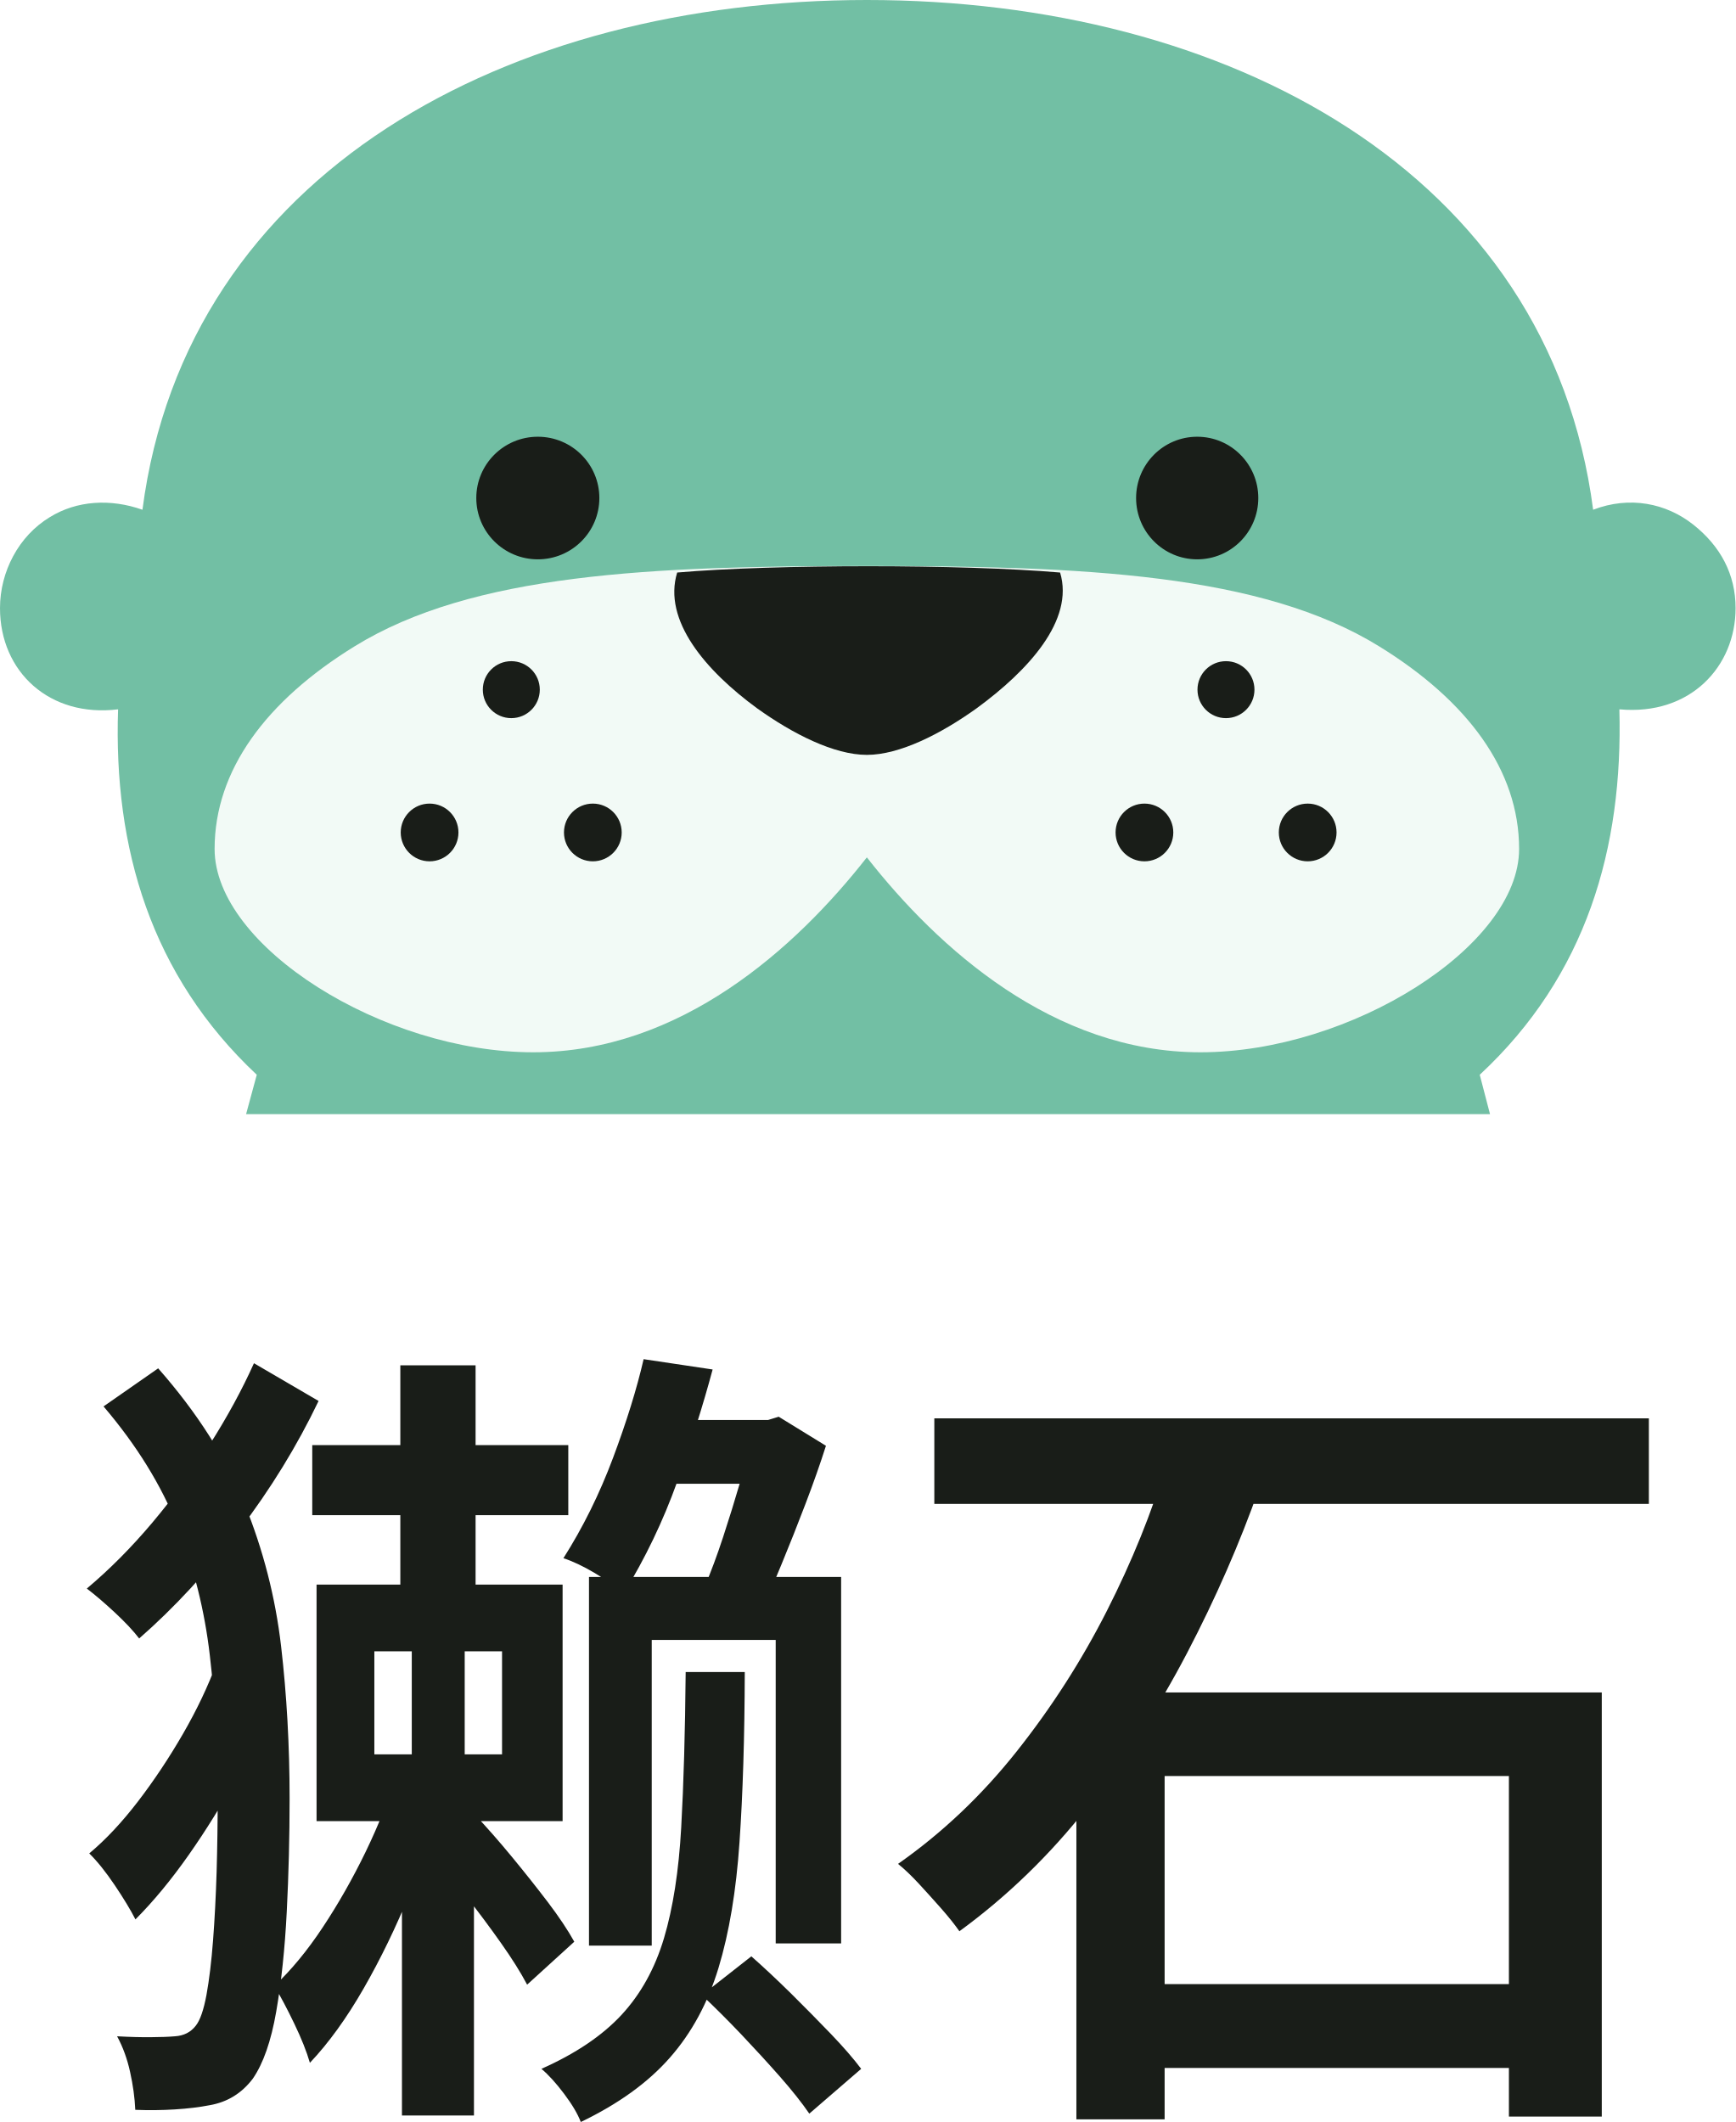
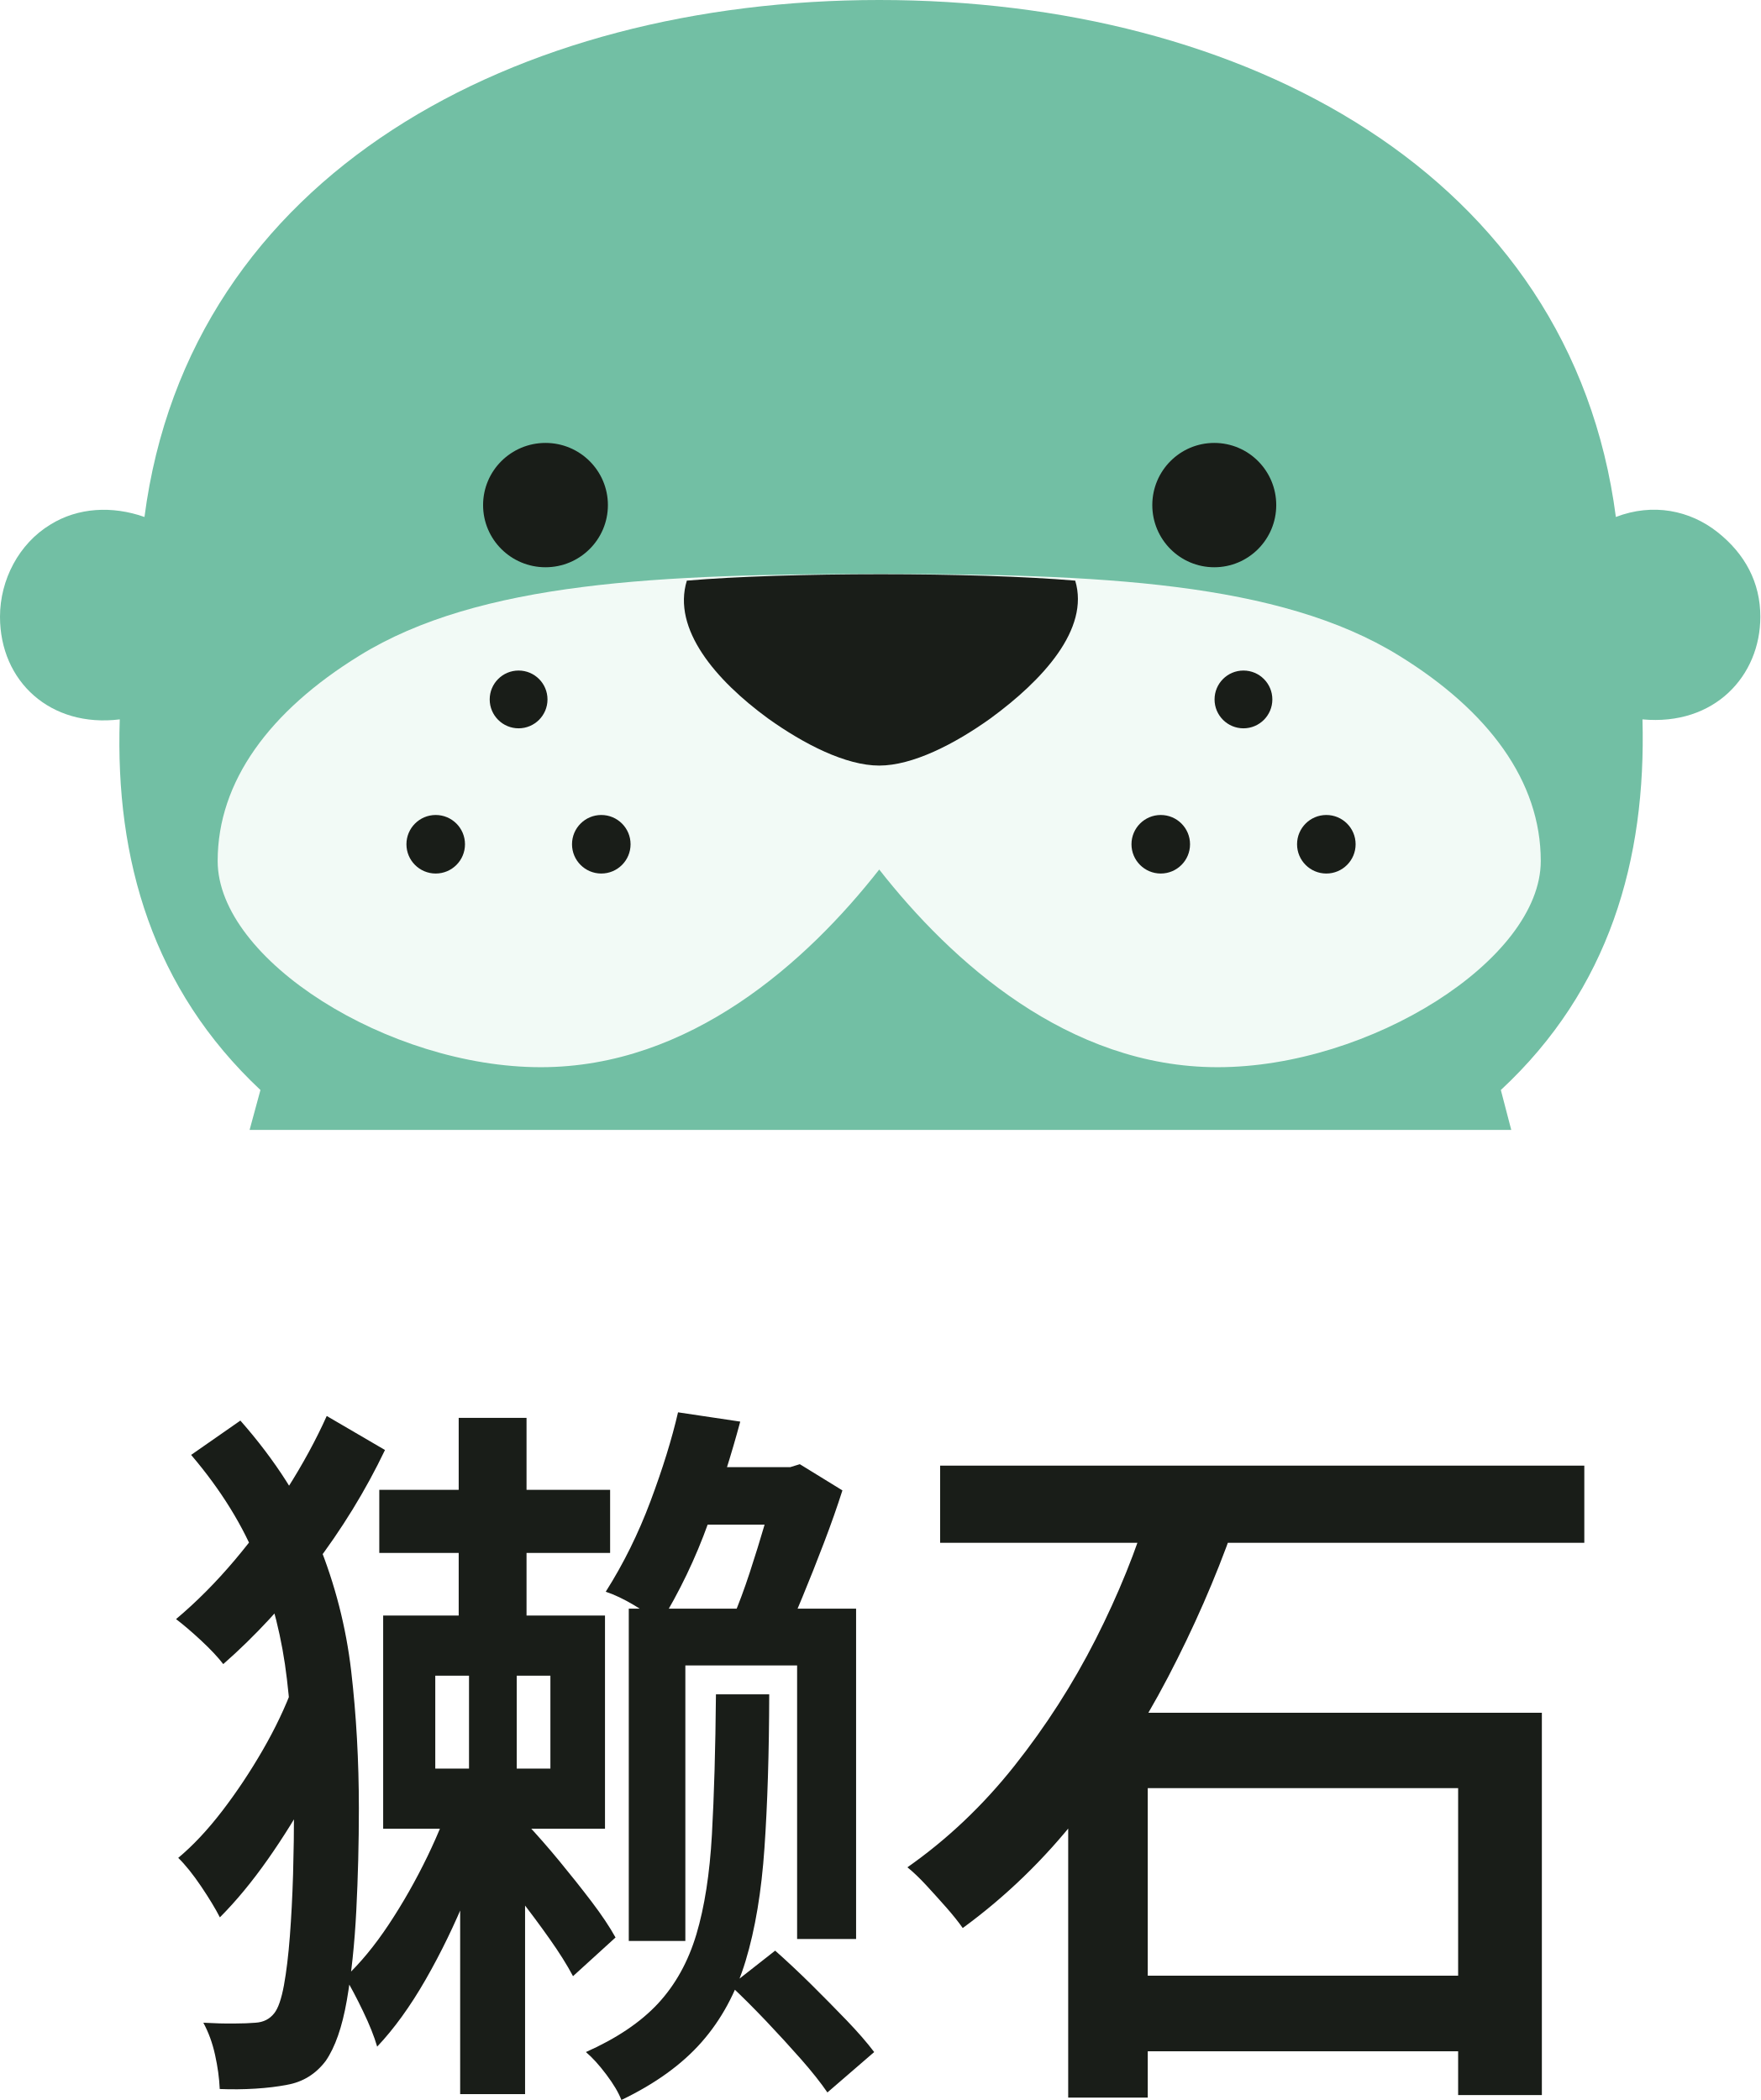
- <svg xmlns="http://www.w3.org/2000/svg" viewBox="0 0 926 1132.3">
+ <svg xmlns="http://www.w3.org/2000/svg" viewBox="0 0 926 1104.9">
  <g transform="translate(-49.5 -105.5)">
    <defs>
      <clipPath id="mark-cut">
        <rect x="0" y="0" width="1100" height="700" />
      </clipPath>
    </defs>
    <path d="m512 105.5c192 0 364 91.5 387.5 272 19.5-7.5 39-3.5 53.5 8s22.5 26.5 22.5 44.5c0 31-24 57.5-62 54 2 74-17.5 142-74.5 195 24.5 95 61 219 74 314h-801.5c13-95 49.5-219 75-314-56.5-53-76.5-121-74-195-36.5 4.5-63-20-63-54 0-19.5 10-38.5 26.5-48.5 14.5-9 32.5-10 49.5-4 23.5-180.5 195.5-272 386.5-272z" fill="#72BFA4" clip-path="url(#mark-cut)" />
    <path d="M512 407.5C627 407.5 722.5 411.5 785.5 450.5C832.5 479.5 860 516.5 860 558.5C860 610.5 770 667 690 667C611.5 667 550 611.5 512 563C474 611.5 412.5 667 334 667C254 667 164 610.5 164 558.5C164 516.5 191.5 479.5 238.5 450.5C301.5 411.5 397 407.5 512 407.5Z" fill="#F2FAF6" />
    <ellipse cx="336.45" cy="371.25" rx="32.83" ry="32.71" fill="#191D18" />
    <ellipse cx="688.25" cy="371.25" rx="32.6" ry="32.71" fill="#191D18" />
    <path d="m410.8 411c52.2-4.5 151.7-4.5 204.3 0 7.7 25.5-17.1 52.4-44.6 72.5-19 13.6-41 24.8-58.5 24.8s-39.5-11.2-58.5-24.8c-27.5-20.1-50.5-47-42.7-72.5z" fill="#191D18" />
    <circle cx="322.3" cy="473.5" r="15.2" fill="#191D18" />
    <circle cx="278.7" cy="549.7" r="15.4" fill="#191D18" />
    <circle cx="365.8" cy="549.7" r="15.4" fill="#191D18" />
    <circle cx="703.6" cy="473.5" r="15.2" fill="#191D18" />
    <circle cx="660.1" cy="549.7" r="15.4" fill="#191D18" />
    <circle cx="747.2" cy="549.7" r="15.4" fill="#191D18" />
  </g>
-   <g transform="translate(39 712) scale(0.43312)">
+   <g transform="translate(86.1 731.3) scale(0.38499)">
    <g fill="#191D18">
      <path d="M37.5 88.8L104.8 41.9Q176.7 123.6 211.2 208.8Q245.7 294 256.2 384.1Q266.7 474.3 266.7 572Q266.7 642.6 263.2 711.3Q259.7 779.9 250.2 834.5Q240.7 889 221.4 917Q201 944 168.3 949.7Q149.3 953.4 125.3 954.9Q101.3 956.4 76.6 955.4Q75.6 933 70.2 908.7Q64.9 884.5 54.2 864.8Q77.9 866.1 96 865.9Q114.1 865.8 125.5 864.8Q141.8 863.8 151.1 851.8Q159.1 841.8 164.3 813.8Q169.4 785.8 172.4 746.7Q175.4 707.6 176.8 662.1Q178.1 616.6 178.1 570.6Q178.1 478 168.4 395.3Q158.8 312.7 128.8 236.7Q98.8 160.7 37.5 88.8ZM176.8 405L248.3 445.8Q230.4 493.1 202.5 544.3Q174.7 595.4 142.4 641.4Q110.1 687.4 76.8 720.8Q67.7 703 51.2 678.5Q34.6 653.9 19.9 639.5Q50.2 614.2 79.9 575.5Q109.5 536.9 135.3 492.3Q161.1 447.6 176.8 405ZM222.8 35.6L302.4 82.1Q262.7 165.1 204.6 241.4Q146.4 317.8 81.4 374.7Q70.7 360.7 51.3 342.6Q31.9 324.6 16.9 313.2Q58.9 277.9 97.5 232.1Q136.1 186.2 168.5 135.4Q200.8 84.6 222.8 35.6ZM403.1 38.2L495.8 38.2L495.8 353.1L403.1 353.1ZM294.6 136.5L610 136.5L610 222.8L294.6 222.8ZM371.1 390.5L371.1 517.5L528.4 517.5L528.4 390.5ZM299.9 308.3L603 308.3L603 599.7L299.9 599.7ZM398.2 542.5L456.7 567.3Q440.3 626 414.8 688.5Q389.4 751 357.9 805.9Q326.4 860.8 291.7 897.5Q285.7 876.7 272.5 849.3Q259.3 821.8 247.9 802.8Q278.9 773.8 307.7 730.3Q336.5 686.8 360.4 637.5Q384.2 588.2 398.2 542.5ZM417.2 353.1L482.4 353.1L482.4 548.6L493.8 548.6L493.8 962.4L405.1 962.4L405.1 548.6L417.2 548.6ZM721.3 105.5L846.8 105.5L846.8 184.1L659.1 184.1ZM702.8 30.6L787.8 43.3Q769.8 110.3 744 182.1Q718.2 254 678.2 319.3Q664.2 306.9 642.8 294.2Q621.4 281.5 604 275.8Q640.2 218.8 665.2 152Q690.2 85.2 702.8 30.6ZM837.1 105.5L856.2 105.5L869.2 101.5L927.4 137.3Q916.8 170.6 902.3 208.6Q887.8 246.7 872.8 283Q857.8 319.4 844.4 348.1Q832.4 339.7 813 328.4Q793.6 317 778.2 310.3Q789.5 283.9 800.7 249.8Q811.9 215.6 821.8 181.7Q831.8 147.9 837.1 121.9ZM439.3 637.2L494.8 591.6Q517.1 615.3 540.6 643.8Q564.1 672.3 584.8 699.5Q605.4 726.7 617.4 748.3L559.3 801.2Q547.3 778.5 527.3 750.2Q507.3 721.8 484.1 692.2Q460.9 662.5 439.3 637.2ZM635.5 298.9L946.1 298.9L946.1 750.4L865.5 750.4L865.5 376.5L712.8 376.5L712.8 753.1L635.5 753.1ZM754.6 416L827.4 416Q827.1 536.3 820.9 625.8Q814.8 715.4 795.1 780.4Q775.4 845.4 735.1 891.2Q694.8 937.1 625.4 970.4Q619.7 955.4 604.8 935.6Q590 915.9 576.9 904.9Q639.9 876.9 675.6 838.4Q711.2 799.9 727.9 743.9Q744.6 687.9 749.1 607.6Q753.6 527.3 754.6 416ZM774.6 814.1L835.5 766.3Q858.8 786.9 884.5 812.2Q910.1 837.6 933.3 861.7Q956.5 885.9 970.8 904.9L906.9 960.1Q893.2 940.1 870.9 914.7Q848.6 889.4 823.3 862.7Q798 836.1 774.6 814.1Z" />
      <path transform="translate(1000 0)" d="M60.9 103.5L941.1 103.5L941.1 208.9L60.9 208.9ZM280.4 800.5L837.9 800.5L837.9 903.8L280.4 903.8ZM235.9 441.2L883.1 441.2L883.1 963.7L768.7 963.7L768.7 544.2L344.6 544.2L344.6 967.1L235.9 967.1ZM346.4 160.4L461.2 189.2Q425.2 291.2 372.2 392.7Q319.2 494.1 249.7 582.4Q180.2 670.8 91.8 735.4Q83.1 723 69.6 707.6Q56 692.2 42 677Q27.9 661.8 16.2 652.4Q97.9 595.1 162.3 513.9Q226.8 432.6 273.5 340.6Q320.1 248.7 346.4 160.4Z" />
    </g>
  </g>
</svg>
